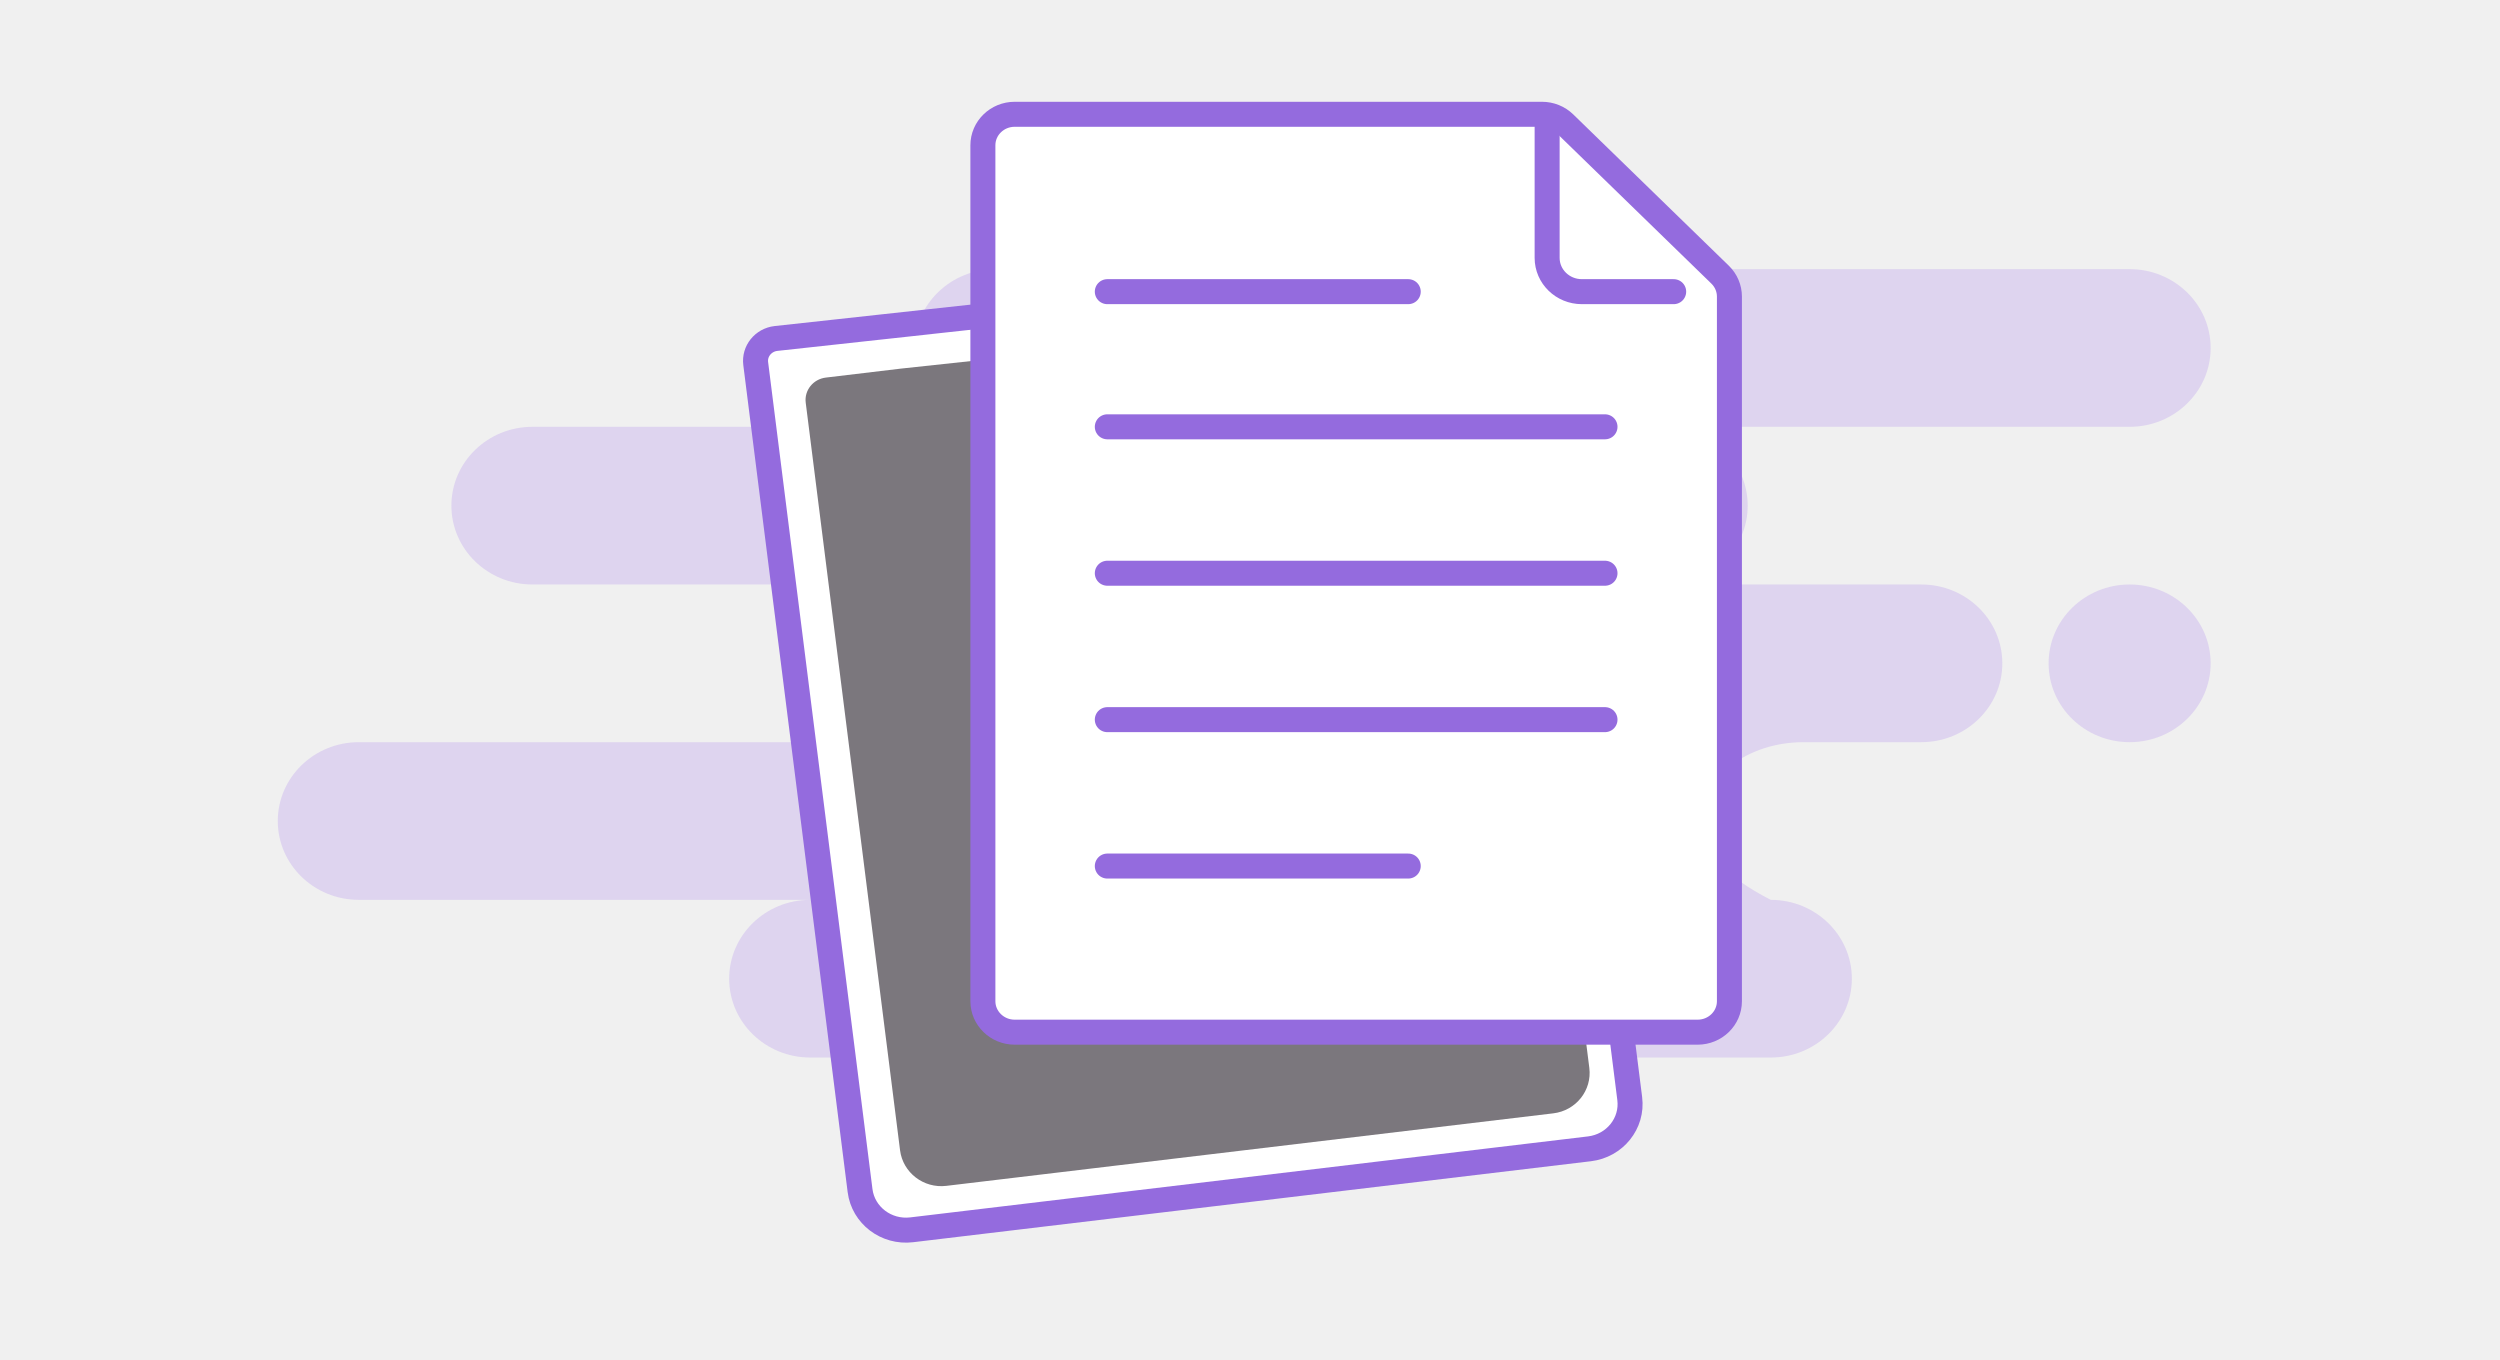
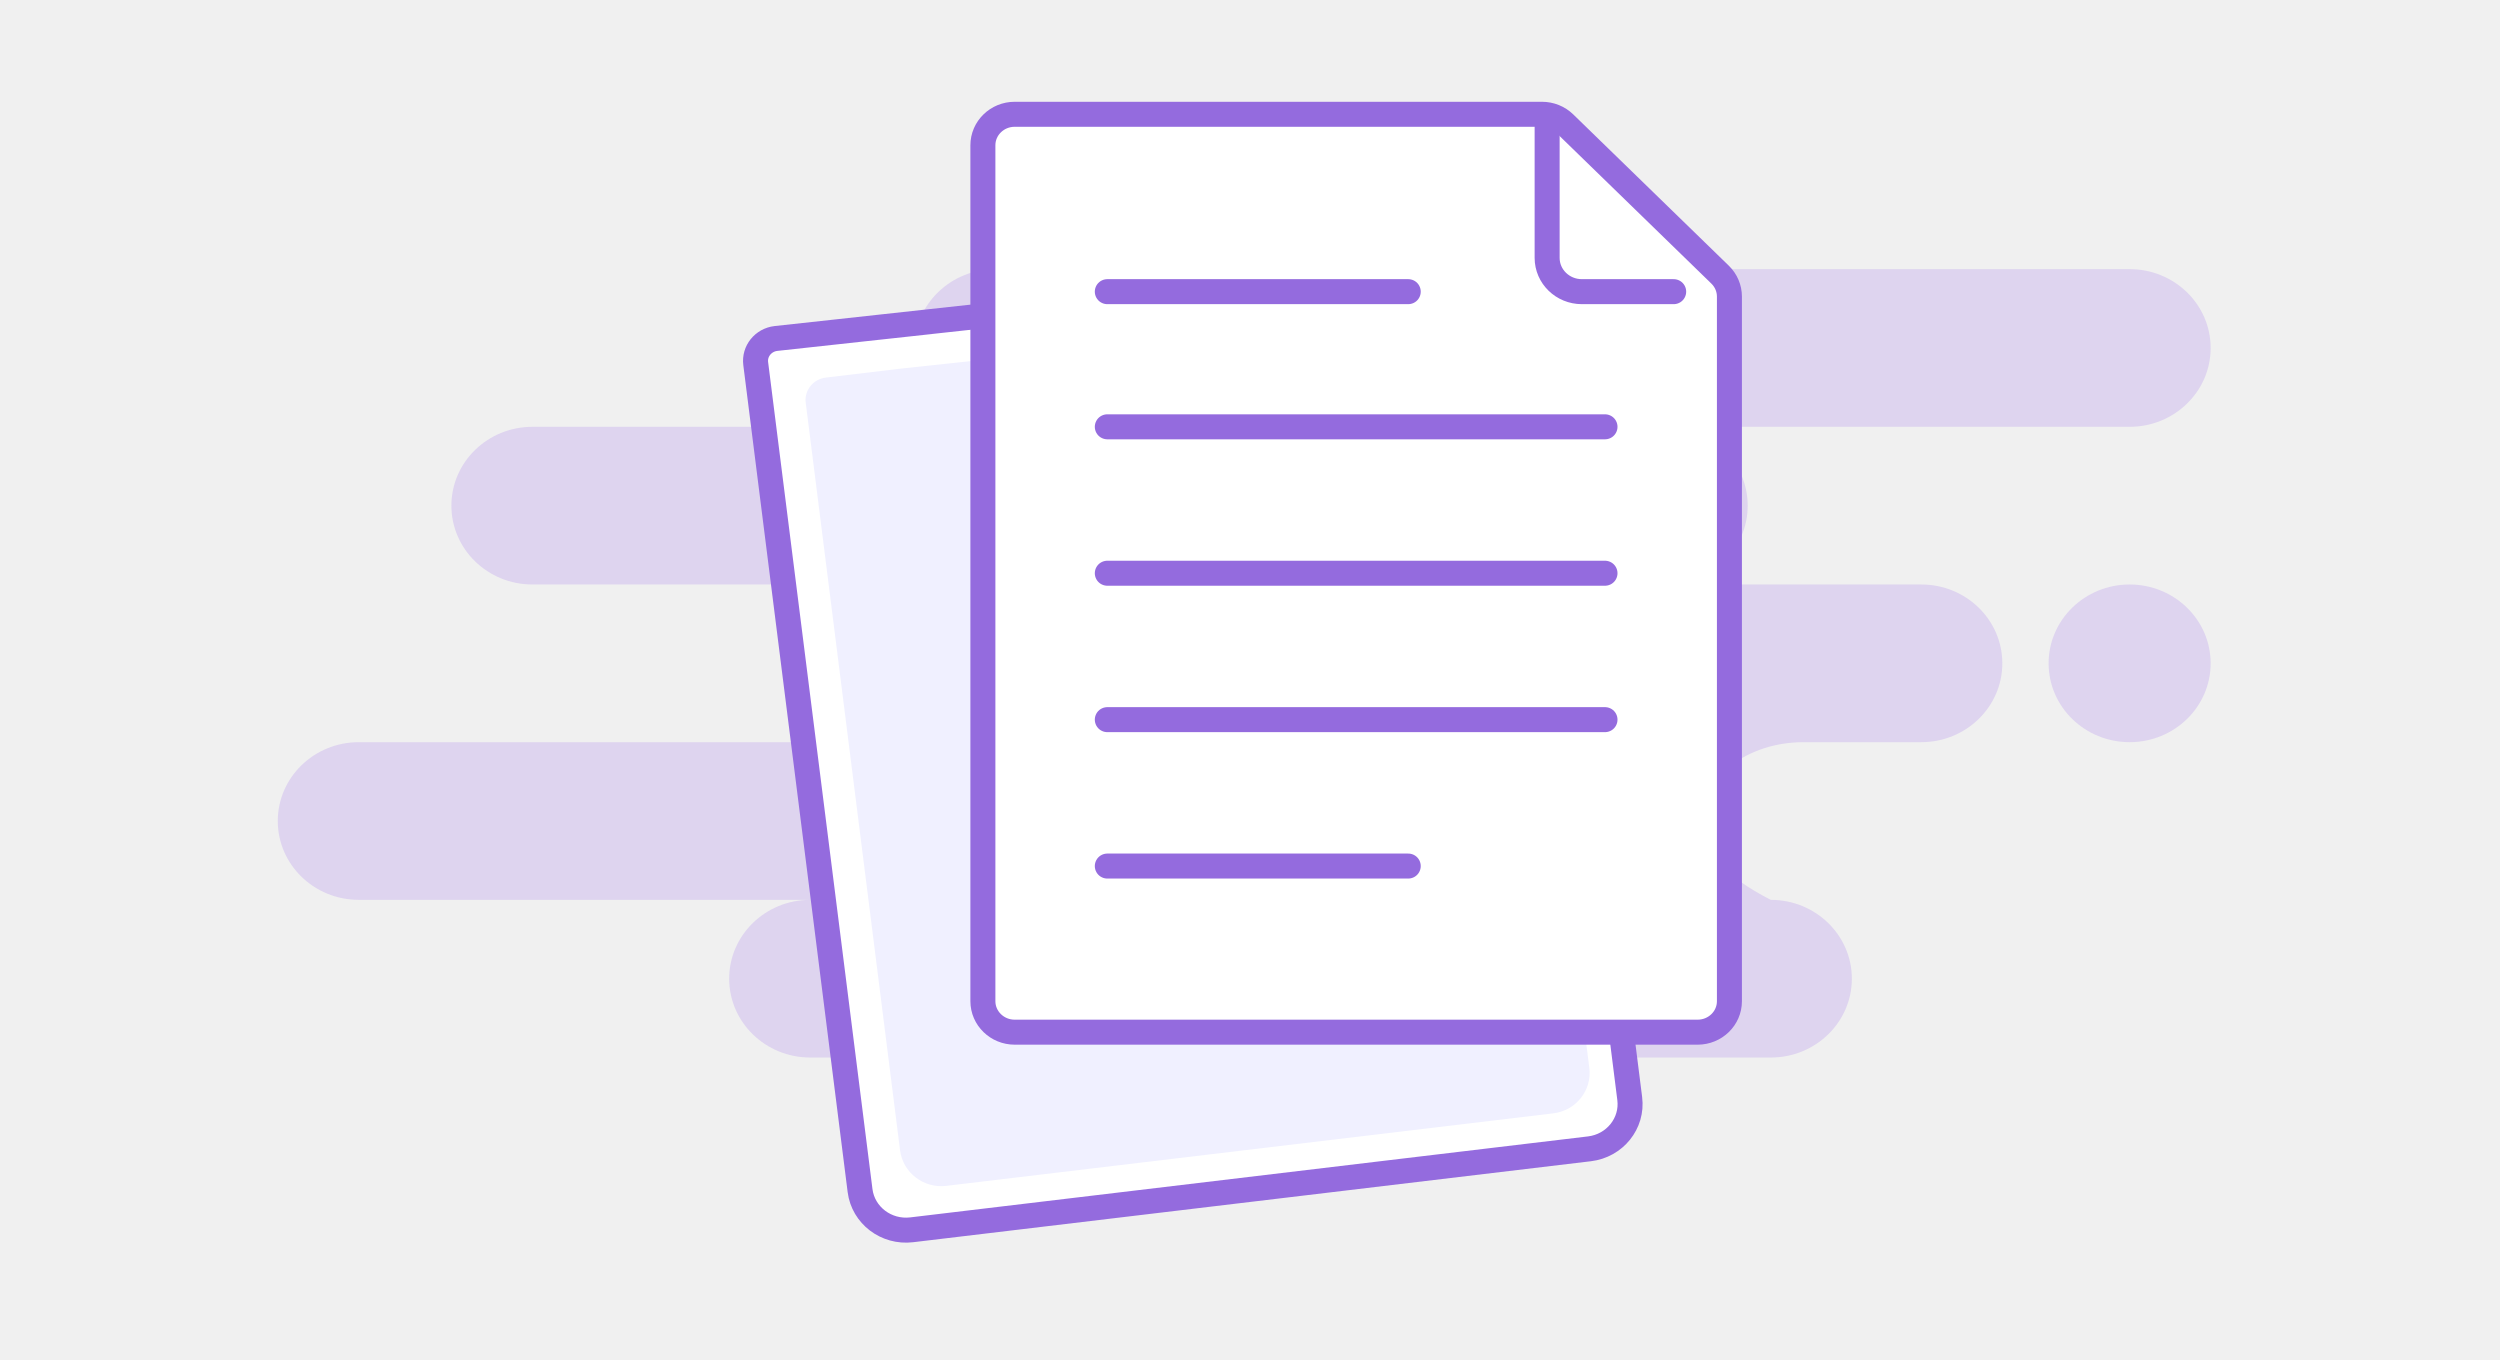
<svg xmlns="http://www.w3.org/2000/svg" width="250" height="136" viewBox="0 0 250 136" fill="none">
  <path fill-rule="evenodd" clip-rule="evenodd" d="M212.963 26.914C217.438 26.914 221.065 30.443 221.065 34.798C221.065 39.152 217.438 42.681 212.963 42.681H166.667C171.141 42.681 174.769 46.211 174.769 50.565C174.769 54.919 171.141 58.449 166.667 58.449H192.13C196.604 58.449 200.232 61.979 200.232 66.333C200.232 70.687 196.604 74.217 192.13 74.217H180.354C174.713 74.217 170.139 77.747 170.139 82.101C170.139 85.004 172.454 87.632 177.083 89.985C181.558 89.985 185.185 93.514 185.185 97.869C185.185 102.223 181.558 105.753 177.083 105.753H81.019C76.544 105.753 72.917 102.223 72.917 97.869C72.917 93.514 76.544 89.985 81.019 89.985H35.88C31.405 89.985 27.778 86.455 27.778 82.101C27.778 77.747 31.405 74.217 35.88 74.217H82.176C86.65 74.217 90.278 70.687 90.278 66.333C90.278 61.979 86.65 58.449 82.176 58.449H53.241C48.766 58.449 45.139 54.919 45.139 50.565C45.139 46.211 48.766 42.681 53.241 42.681H99.537C95.063 42.681 91.435 39.152 91.435 34.798C91.435 30.443 95.063 26.914 99.537 26.914H212.963ZM212.963 58.449C217.438 58.449 221.065 61.979 221.065 66.333C221.065 70.687 217.438 74.217 212.963 74.217C208.489 74.217 204.861 70.687 204.861 66.333C204.861 61.979 208.489 58.449 212.963 58.449Z" fill="#DED4EF" />
  <path fill-rule="evenodd" clip-rule="evenodd" d="M151.241 25.788L162.007 102.197L162.974 109.863C163.285 112.332 161.481 114.58 158.943 114.883L91.165 122.981C88.627 123.285 86.317 121.528 86.006 119.059L75.571 36.36C75.415 35.125 76.317 34.001 77.586 33.849C77.594 33.848 77.602 33.847 77.61 33.846L83.233 33.233L151.241 25.788ZM87.78 32.736L93.089 32.157Z" fill="white" />
  <path d="M87.78 32.736L93.089 32.157M151.241 25.788L162.007 102.197L162.974 109.863C163.285 112.332 161.481 114.58 158.943 114.883L91.165 122.981C88.627 123.285 86.317 121.528 86.006 119.059L75.571 36.36C75.415 35.125 76.317 34.001 77.586 33.849C77.594 33.848 77.602 33.847 77.61 33.846L83.233 33.233L151.241 25.788Z" stroke="#946BDE" stroke-width="2.5" />
-   <path fill-rule="evenodd" clip-rule="evenodd" d="M148.31 30.596L158.055 99.843L158.932 106.79C159.214 109.028 157.601 111.062 155.328 111.334L94.631 118.586C92.359 118.858 90.287 117.263 90.005 115.025L80.572 40.267C80.416 39.033 81.319 37.909 82.588 37.757L90.096 36.86" fill="#7B777D" />
+   <path fill-rule="evenodd" clip-rule="evenodd" d="M148.31 30.596L158.055 99.843L158.932 106.79C159.214 109.028 157.601 111.062 155.328 111.334L94.631 118.586C92.359 118.858 90.287 117.263 90.005 115.025L80.572 40.267C80.416 39.033 81.319 37.909 82.588 37.757L90.096 36.86" fill="#F0F0FF" />
  <path fill-rule="evenodd" clip-rule="evenodd" d="M154.2 11.428H101.472C100.593 11.428 99.797 11.774 99.222 12.335C98.646 12.895 98.289 13.669 98.289 14.525V100.121C98.289 100.976 98.646 101.751 99.222 102.311C99.797 102.872 100.593 103.218 101.472 103.218H169.759C170.638 103.218 171.434 102.872 172.01 102.311C172.586 101.751 172.942 100.976 172.942 100.121V29.656C172.942 28.834 172.606 28.046 172.009 27.465L156.45 12.334C155.853 11.754 155.044 11.428 154.2 11.428Z" fill="white" stroke="#946BDE" stroke-width="2.5" />
  <path d="M154.713 12.726V25.787C154.713 27.653 156.267 29.166 158.185 29.166H167.368" stroke="#946BDE" stroke-width="2.5" stroke-linecap="round" stroke-linejoin="round" />
  <path d="M110.731 86.606H140.824M110.731 29.166H140.824H110.731ZM110.731 42.681H160.5H110.731ZM110.731 57.323H160.5H110.731ZM110.731 71.965H160.5H110.731Z" stroke="#946BDE" stroke-width="2.5" stroke-linecap="round" stroke-linejoin="round" />
</svg>
